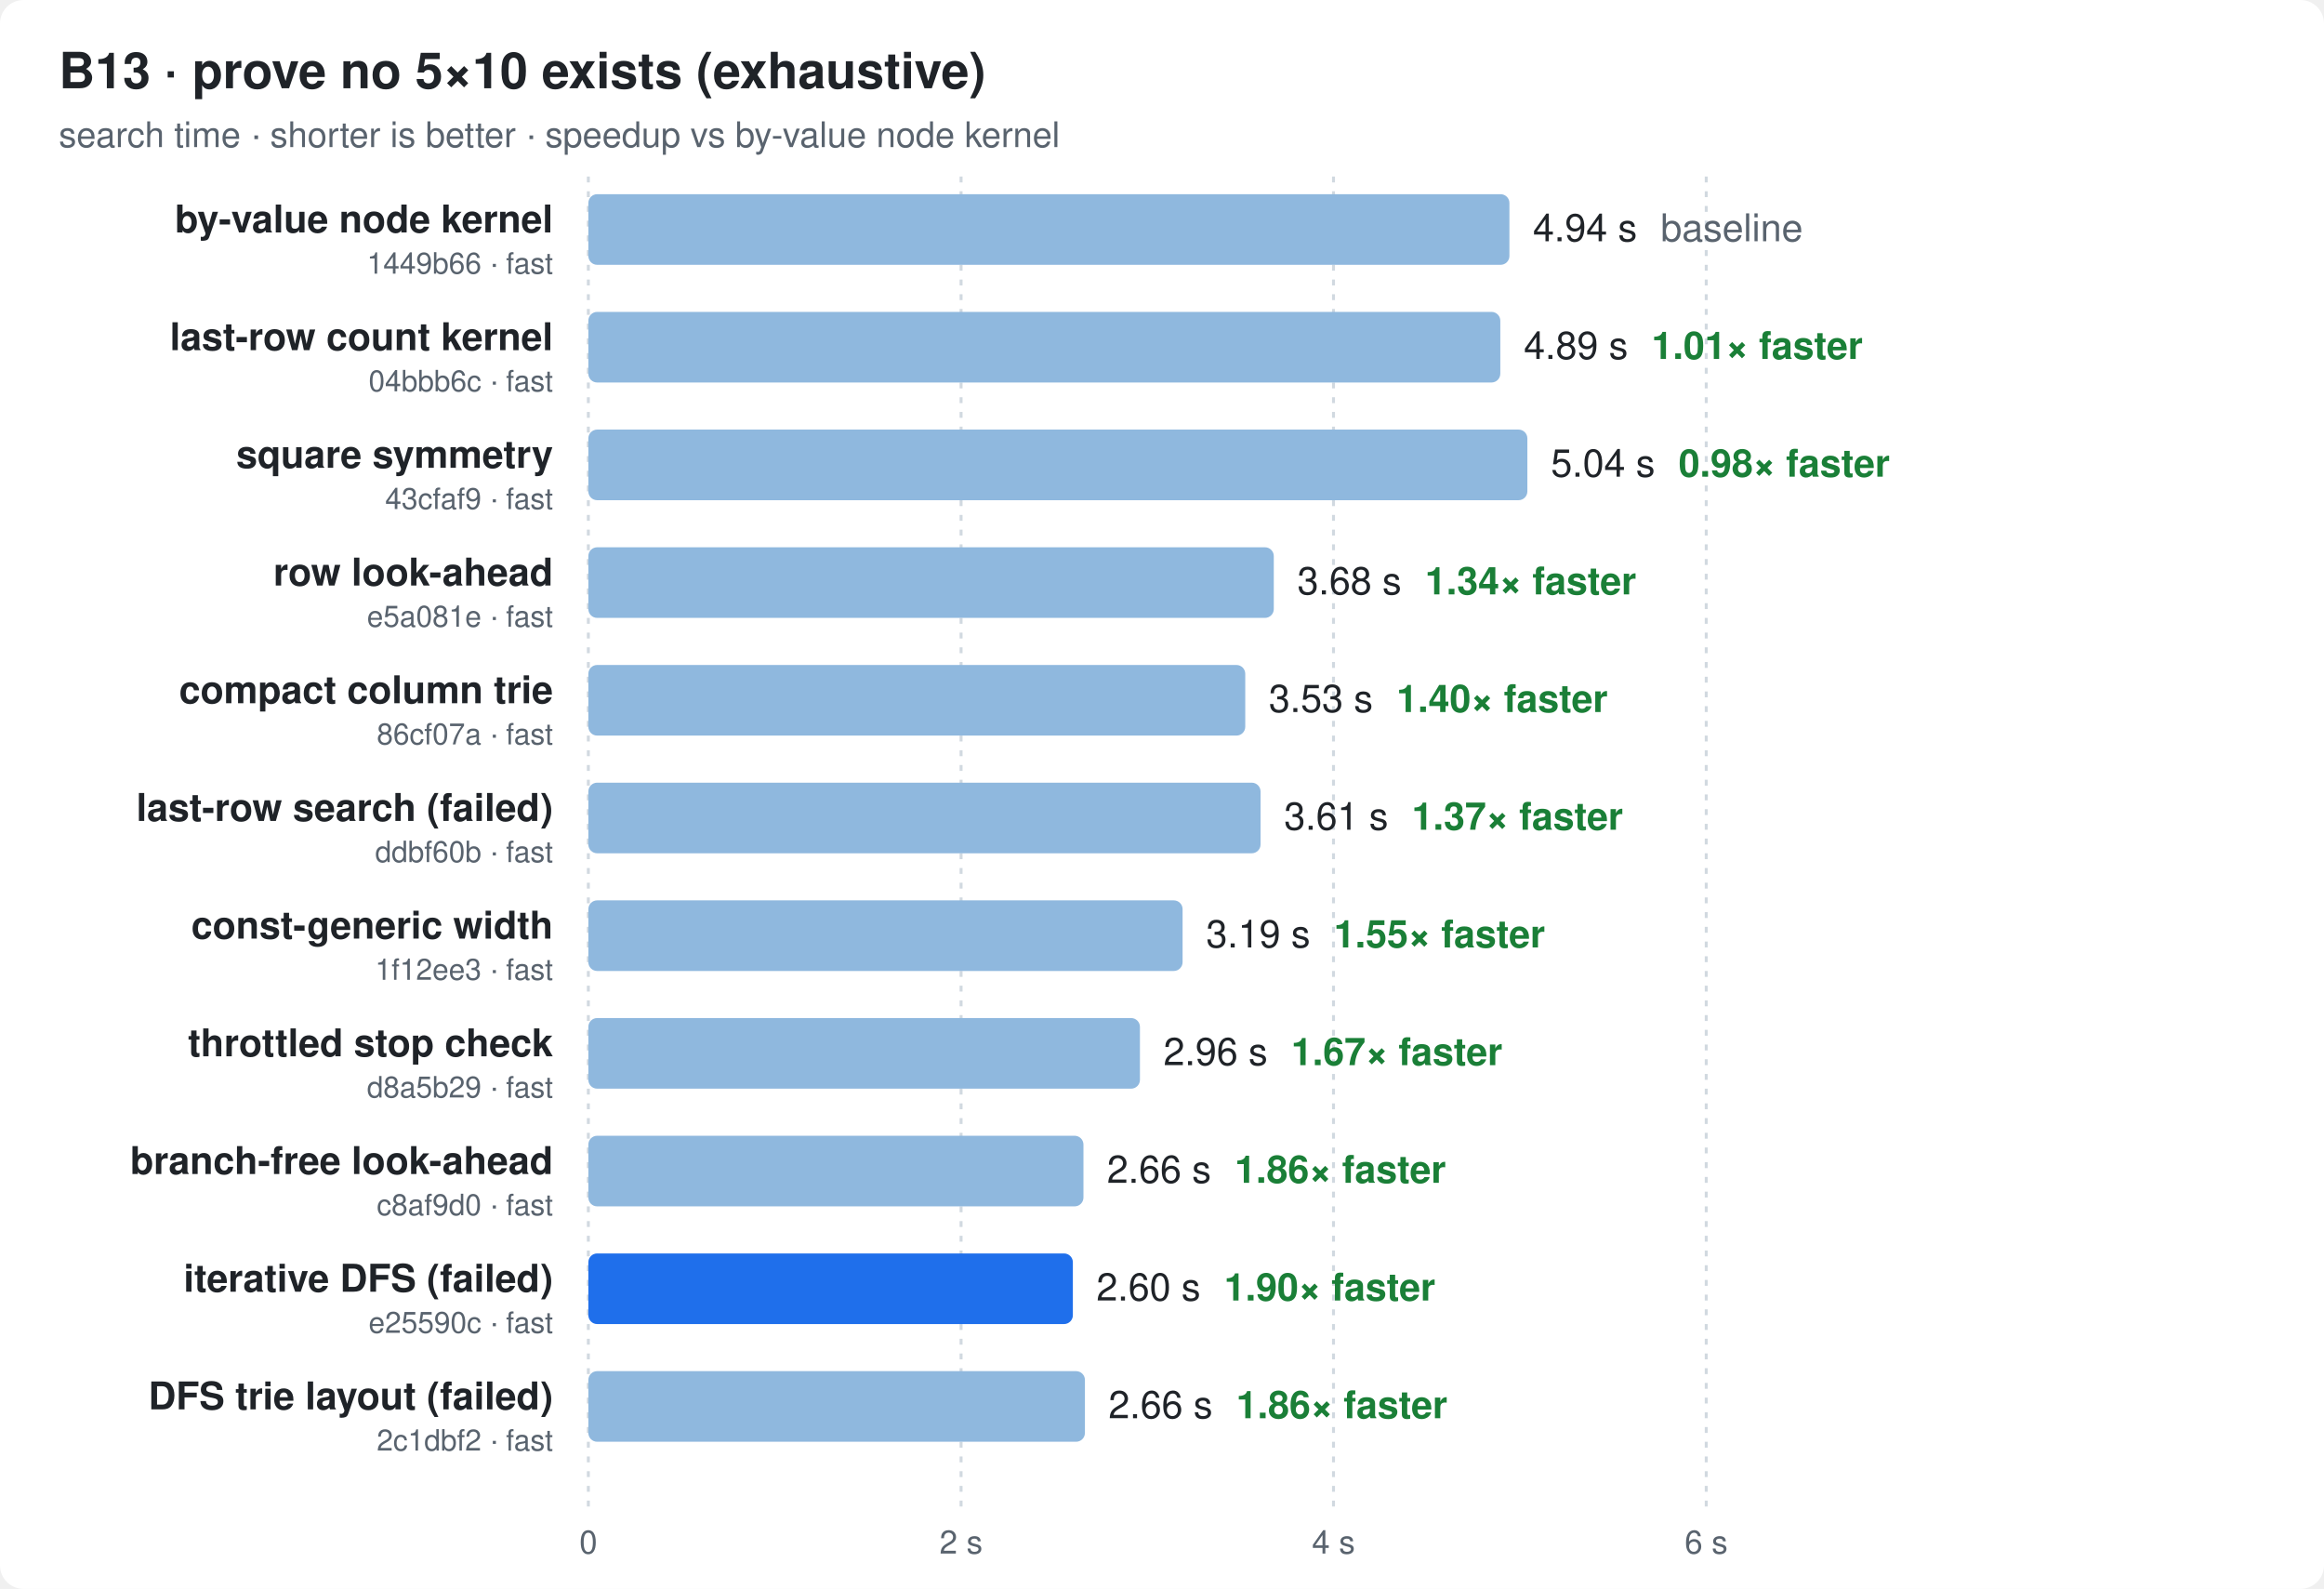
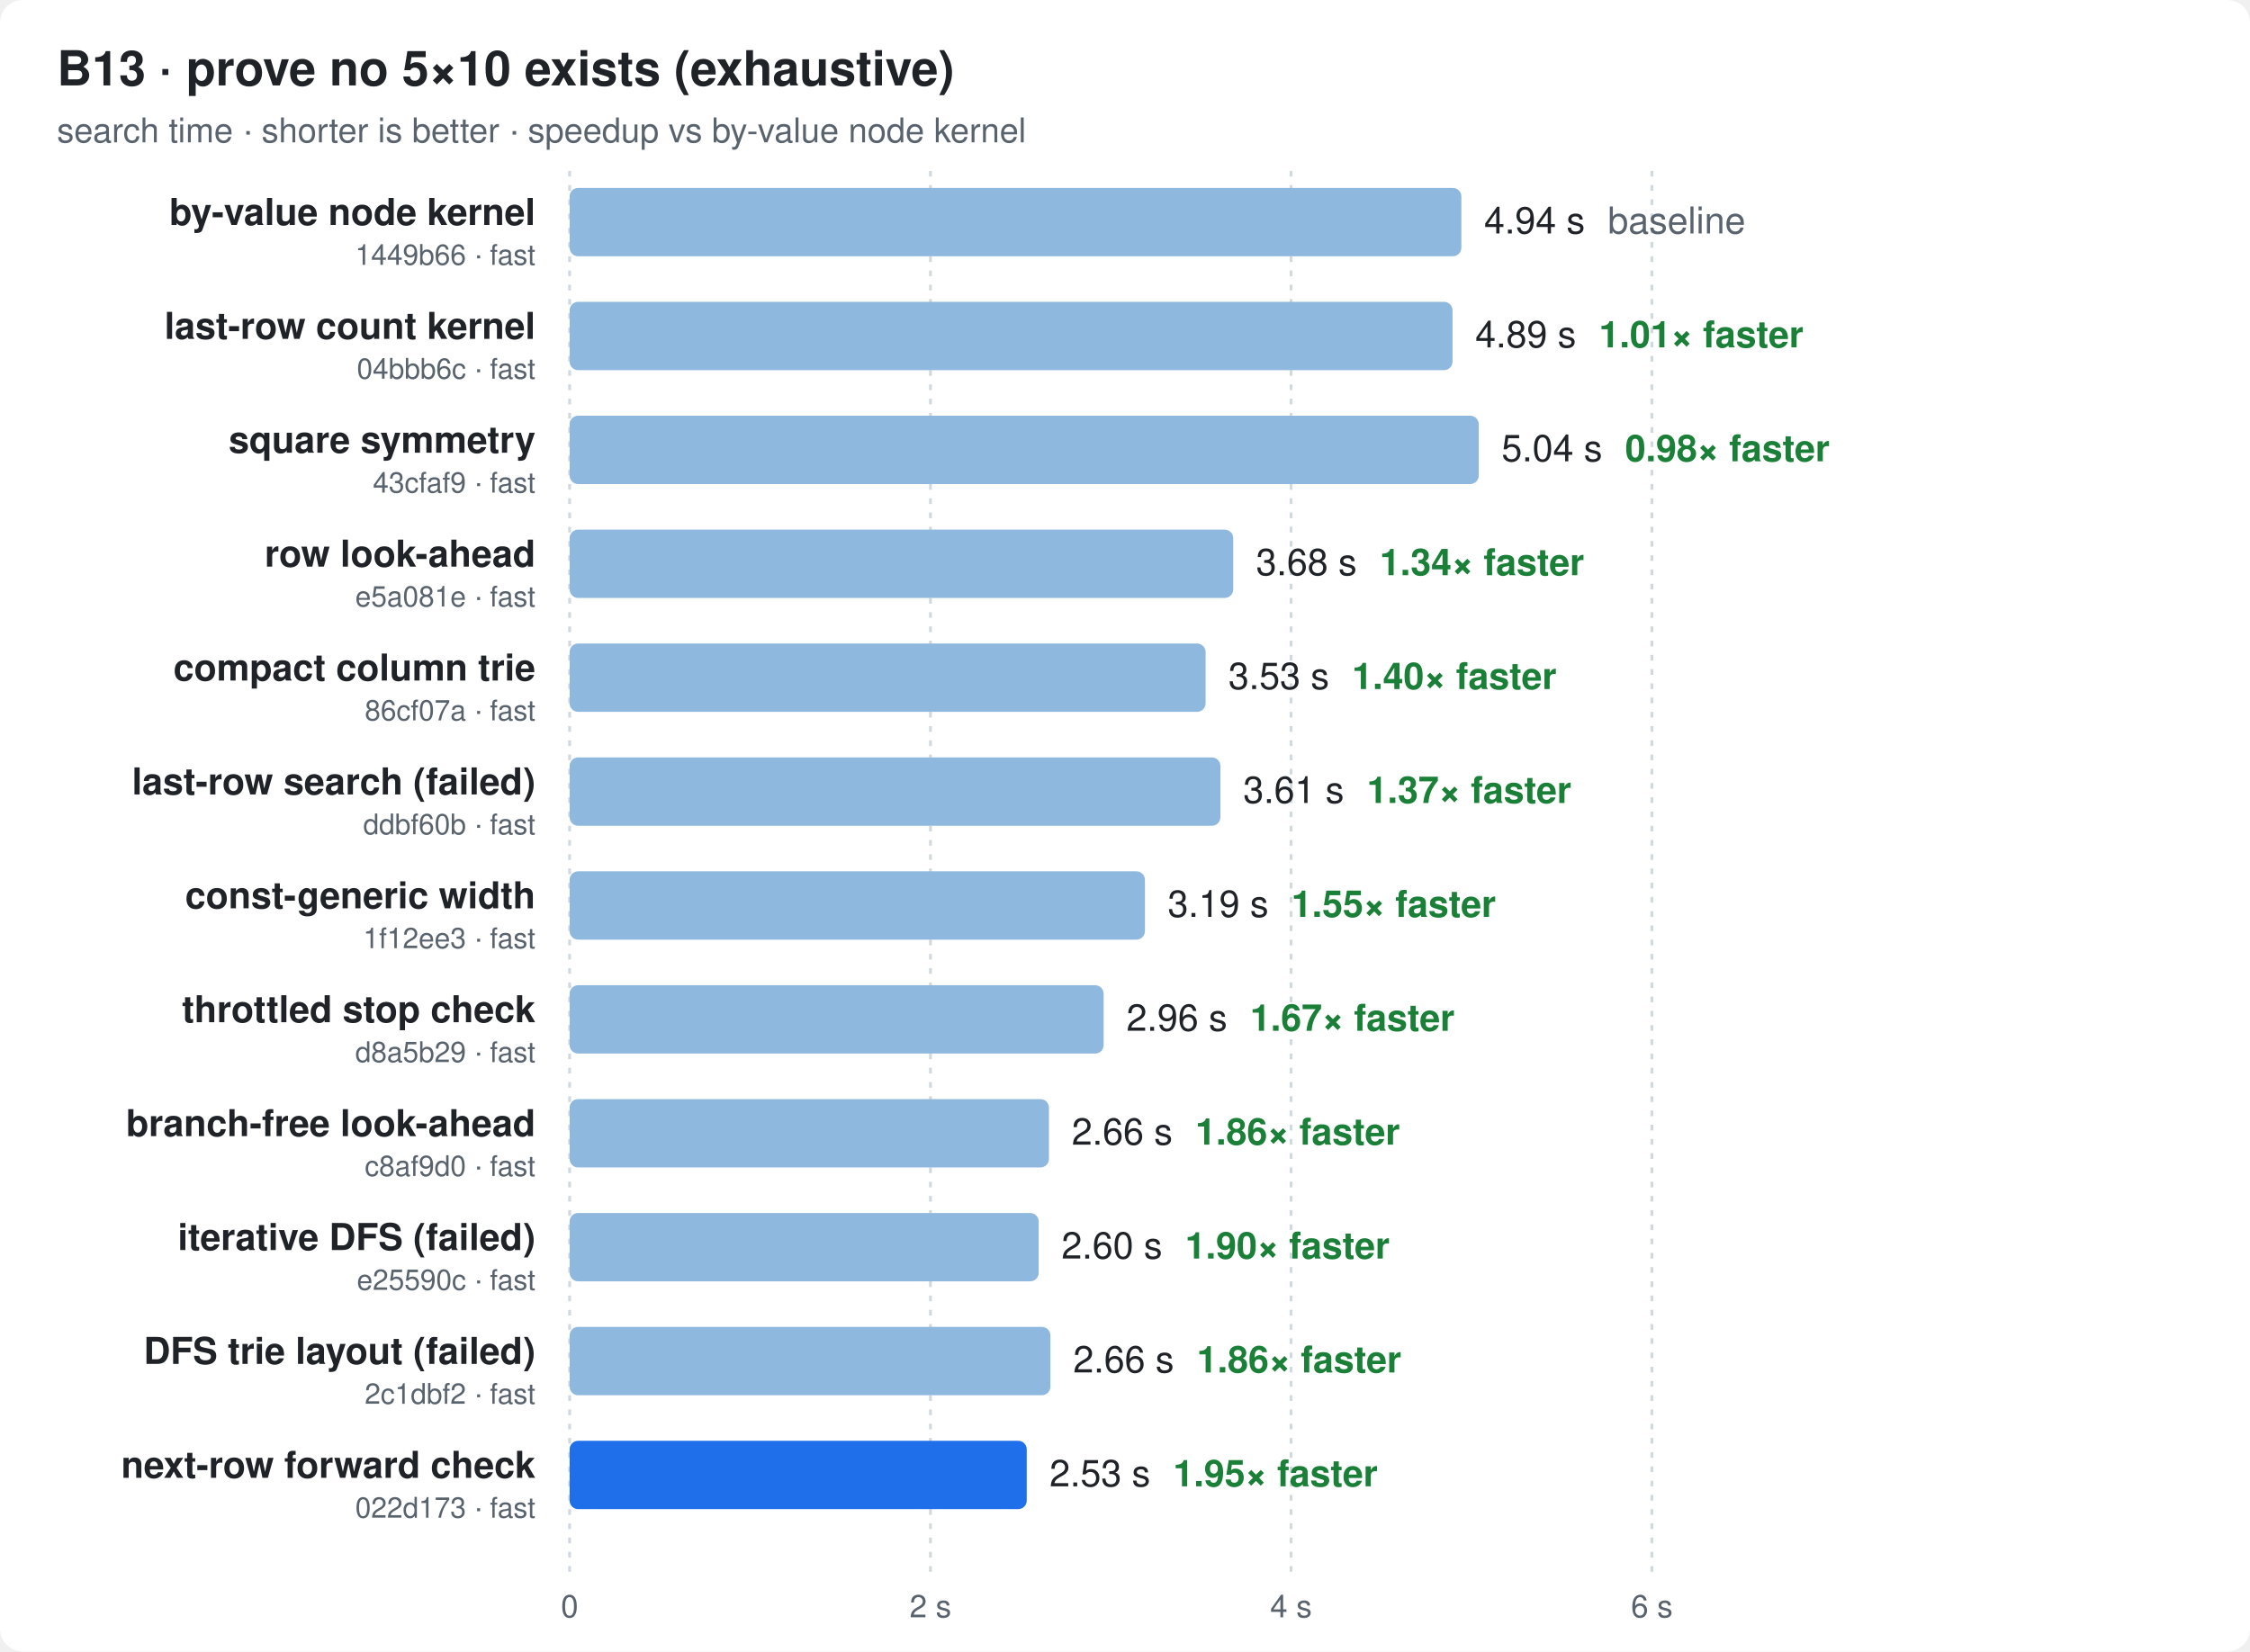
- <svg xmlns="http://www.w3.org/2000/svg" width="790" height="540" viewBox="0 0 790 540" font-family="ui-sans-serif,-apple-system,Segoe UI,Helvetica,Arial,sans-serif">
+ <svg xmlns="http://www.w3.org/2000/svg" width="790" height="580" viewBox="0 0 790 580" font-family="ui-sans-serif,-apple-system,Segoe UI,Helvetica,Arial,sans-serif">
  <style>
  .bg{fill:#ffffff} .t{fill:#1f2328} .m{fill:#59636e} .g{stroke:#d1d9e0}
  .bar{fill:#8fb8de} .best{fill:#1f6feb} .x{fill:#1a7f37;font-weight:600}
  @media (prefers-color-scheme: dark){
    .bg{fill:#0d1117} .t{fill:#e6edf3} .m{fill:#9198a1} .g{stroke:#30363d}
    .bar{fill:#2f5f8f} .best{fill:#4493f8} .x{fill:#3fb950}
  }
</style>
-   <rect class="bg" width="790" height="540" rx="8" />
+   <rect class="bg" width="790" height="580" rx="8" />
  <text class="t" x="20" y="30" font-size="17" font-weight="700">B13 · prove no 5×10 exists (exhaustive)</text>
  <text class="m" x="20" y="50" font-size="12">search time · shorter is better · speedup vs by-value node kernel</text>
-   <line class="g" x1="200.0" x2="200.0" y1="60" y2="512" stroke-dasharray="2 3" />
-   <text class="m" x="200.0" y="528" font-size="11" text-anchor="middle">0</text>
-   <line class="g" x1="326.7" x2="326.7" y1="60" y2="512" stroke-dasharray="2 3" />
-   <text class="m" x="326.7" y="528" font-size="11" text-anchor="middle">2 s</text>
-   <line class="g" x1="453.3" x2="453.3" y1="60" y2="512" stroke-dasharray="2 3" />
-   <text class="m" x="453.3" y="528" font-size="11" text-anchor="middle">4 s</text>
-   <line class="g" x1="580.0" x2="580.0" y1="60" y2="512" stroke-dasharray="2 3" />
-   <text class="m" x="580.0" y="528" font-size="11" text-anchor="middle">6 s</text>
+   <line class="g" x1="200.0" x2="200.0" y1="60" y2="552" stroke-dasharray="2 3" />
+   <text class="m" x="200.0" y="568" font-size="11" text-anchor="middle">0</text>
+   <line class="g" x1="326.7" x2="326.7" y1="60" y2="552" stroke-dasharray="2 3" />
+   <text class="m" x="326.7" y="568" font-size="11" text-anchor="middle">2 s</text>
+   <line class="g" x1="453.3" x2="453.3" y1="60" y2="552" stroke-dasharray="2 3" />
+   <text class="m" x="453.3" y="568" font-size="11" text-anchor="middle">4 s</text>
+   <line class="g" x1="580.0" x2="580.0" y1="60" y2="552" stroke-dasharray="2 3" />
+   <text class="m" x="580.0" y="568" font-size="11" text-anchor="middle">6 s</text>
  <text class="t" x="188" y="79.0" font-size="13" font-weight="600" text-anchor="end">by-value node kernel</text>
  <text class="m" x="188" y="93.0" font-size="10" text-anchor="end">1449b66 · fast</text>
  <rect class="bar" x="200" y="66" width="313.1" height="24" rx="3" />
  <text class="t" x="521.1" y="82.0" font-size="13">4.94 s<tspan class="m" dx="8">baseline</tspan>
  </text>
  <text class="t" x="188" y="119.0" font-size="13" font-weight="600" text-anchor="end">last-row count kernel</text>
  <text class="m" x="188" y="133.0" font-size="10" text-anchor="end">04bbb6c · fast</text>
  <rect class="bar" x="200" y="106" width="310.0" height="24" rx="3" />
  <text class="t" x="518.0" y="122.0" font-size="13">4.89 s<tspan class="x" dx="8">1.01× faster</tspan>
  </text>
  <text class="t" x="188" y="159.0" font-size="13" font-weight="600" text-anchor="end">square symmetry</text>
  <text class="m" x="188" y="173.0" font-size="10" text-anchor="end">43cfaf9 · fast</text>
  <rect class="bar" x="200" y="146" width="319.2" height="24" rx="3" />
  <text class="t" x="527.2" y="162.0" font-size="13">5.04 s<tspan class="x" dx="8">0.98× faster</tspan>
  </text>
  <text class="t" x="188" y="199.0" font-size="13" font-weight="600" text-anchor="end">row look-ahead</text>
  <text class="m" x="188" y="213.0" font-size="10" text-anchor="end">e5a081e · fast</text>
  <rect class="bar" x="200" y="186" width="233.0" height="24" rx="3" />
  <text class="t" x="441.0" y="202.0" font-size="13">3.68 s<tspan class="x" dx="8">1.34× faster</tspan>
  </text>
  <text class="t" x="188" y="239.0" font-size="13" font-weight="600" text-anchor="end">compact column trie</text>
  <text class="m" x="188" y="253.0" font-size="10" text-anchor="end">86cf07a · fast</text>
  <rect class="bar" x="200" y="226" width="223.3" height="24" rx="3" />
  <text class="t" x="431.3" y="242.0" font-size="13">3.53 s<tspan class="x" dx="8">1.40× faster</tspan>
  </text>
  <text class="t" x="188" y="279.0" font-size="13" font-weight="600" text-anchor="end">last-row search (failed)</text>
  <text class="m" x="188" y="293.0" font-size="10" text-anchor="end">ddbf60b · fast</text>
  <rect class="bar" x="200" y="266" width="228.5" height="24" rx="3" />
  <text class="t" x="436.5" y="282.0" font-size="13">3.61 s<tspan class="x" dx="8">1.37× faster</tspan>
  </text>
  <text class="t" x="188" y="319.0" font-size="13" font-weight="600" text-anchor="end">const-generic width</text>
  <text class="m" x="188" y="333.0" font-size="10" text-anchor="end">1f12ee3 · fast</text>
  <rect class="bar" x="200" y="306" width="202.0" height="24" rx="3" />
  <text class="t" x="410.0" y="322.0" font-size="13">3.19 s<tspan class="x" dx="8">1.55× faster</tspan>
  </text>
  <text class="t" x="188" y="359.0" font-size="13" font-weight="600" text-anchor="end">throttled stop check</text>
  <text class="m" x="188" y="373.0" font-size="10" text-anchor="end">d8a5b29 · fast</text>
  <rect class="bar" x="200" y="346" width="187.5" height="24" rx="3" />
  <text class="t" x="395.5" y="362.0" font-size="13">2.96 s<tspan class="x" dx="8">1.67× faster</tspan>
  </text>
  <text class="t" x="188" y="399.0" font-size="13" font-weight="600" text-anchor="end">branch-free look-ahead</text>
  <text class="m" x="188" y="413.0" font-size="10" text-anchor="end">c8af9d0 · fast</text>
  <rect class="bar" x="200" y="386" width="168.3" height="24" rx="3" />
  <text class="t" x="376.3" y="402.0" font-size="13">2.66 s<tspan class="x" dx="8">1.86× faster</tspan>
  </text>
  <text class="t" x="188" y="439.0" font-size="13" font-weight="600" text-anchor="end">iterative DFS (failed)</text>
  <text class="m" x="188" y="453.0" font-size="10" text-anchor="end">e25590c · fast</text>
-   <rect class="best" x="200" y="426" width="164.7" height="24" rx="3" />
+   <rect class="bar" x="200" y="426" width="164.7" height="24" rx="3" />
  <text class="t" x="372.7" y="442.0" font-size="13">2.60 s<tspan class="x" dx="8">1.90× faster</tspan>
  </text>
  <text class="t" x="188" y="479.0" font-size="13" font-weight="600" text-anchor="end">DFS trie layout (failed)</text>
  <text class="m" x="188" y="493.0" font-size="10" text-anchor="end">2c1dbf2 · fast</text>
  <rect class="bar" x="200" y="466" width="168.8" height="24" rx="3" />
  <text class="t" x="376.8" y="482.0" font-size="13">2.66 s<tspan class="x" dx="8">1.86× faster</tspan>
  </text>
+   <text class="t" x="188" y="519.0" font-size="13" font-weight="600" text-anchor="end">next-row forward check</text>
+   <text class="m" x="188" y="533.0" font-size="10" text-anchor="end">022d173 · fast</text>
+   <rect class="best" x="200" y="506" width="160.5" height="24" rx="3" />
+   <text class="t" x="368.5" y="522.0" font-size="13">2.53 s<tspan class="x" dx="8">1.95× faster</tspan>
+   </text>
</svg>
